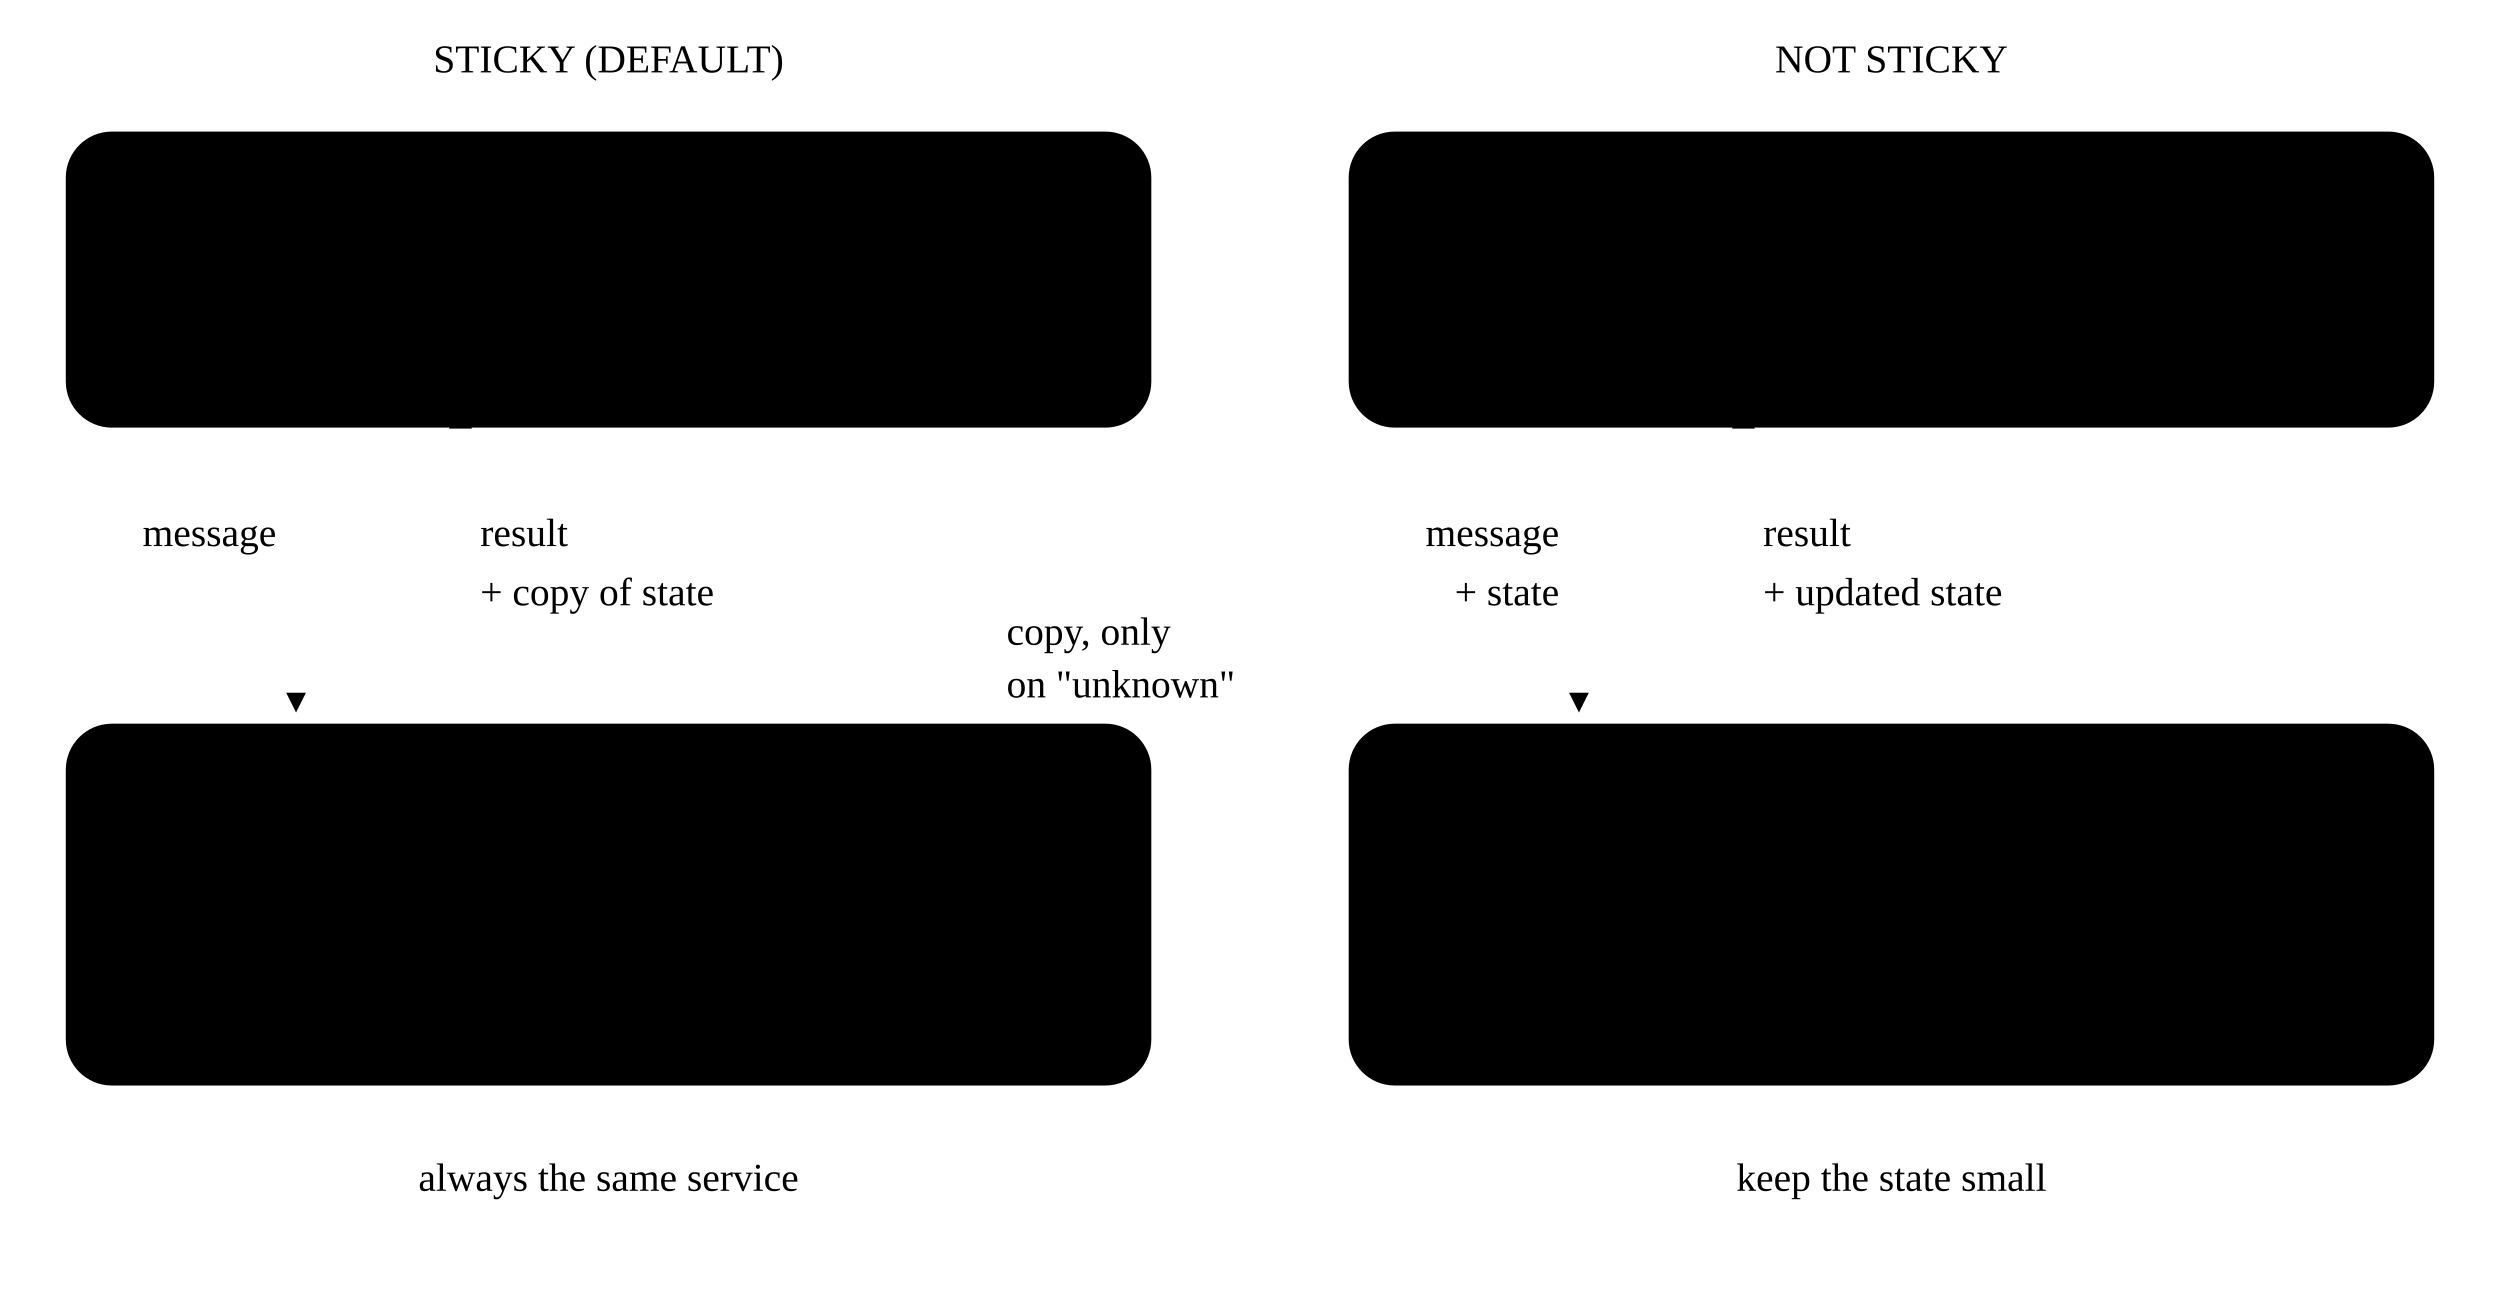
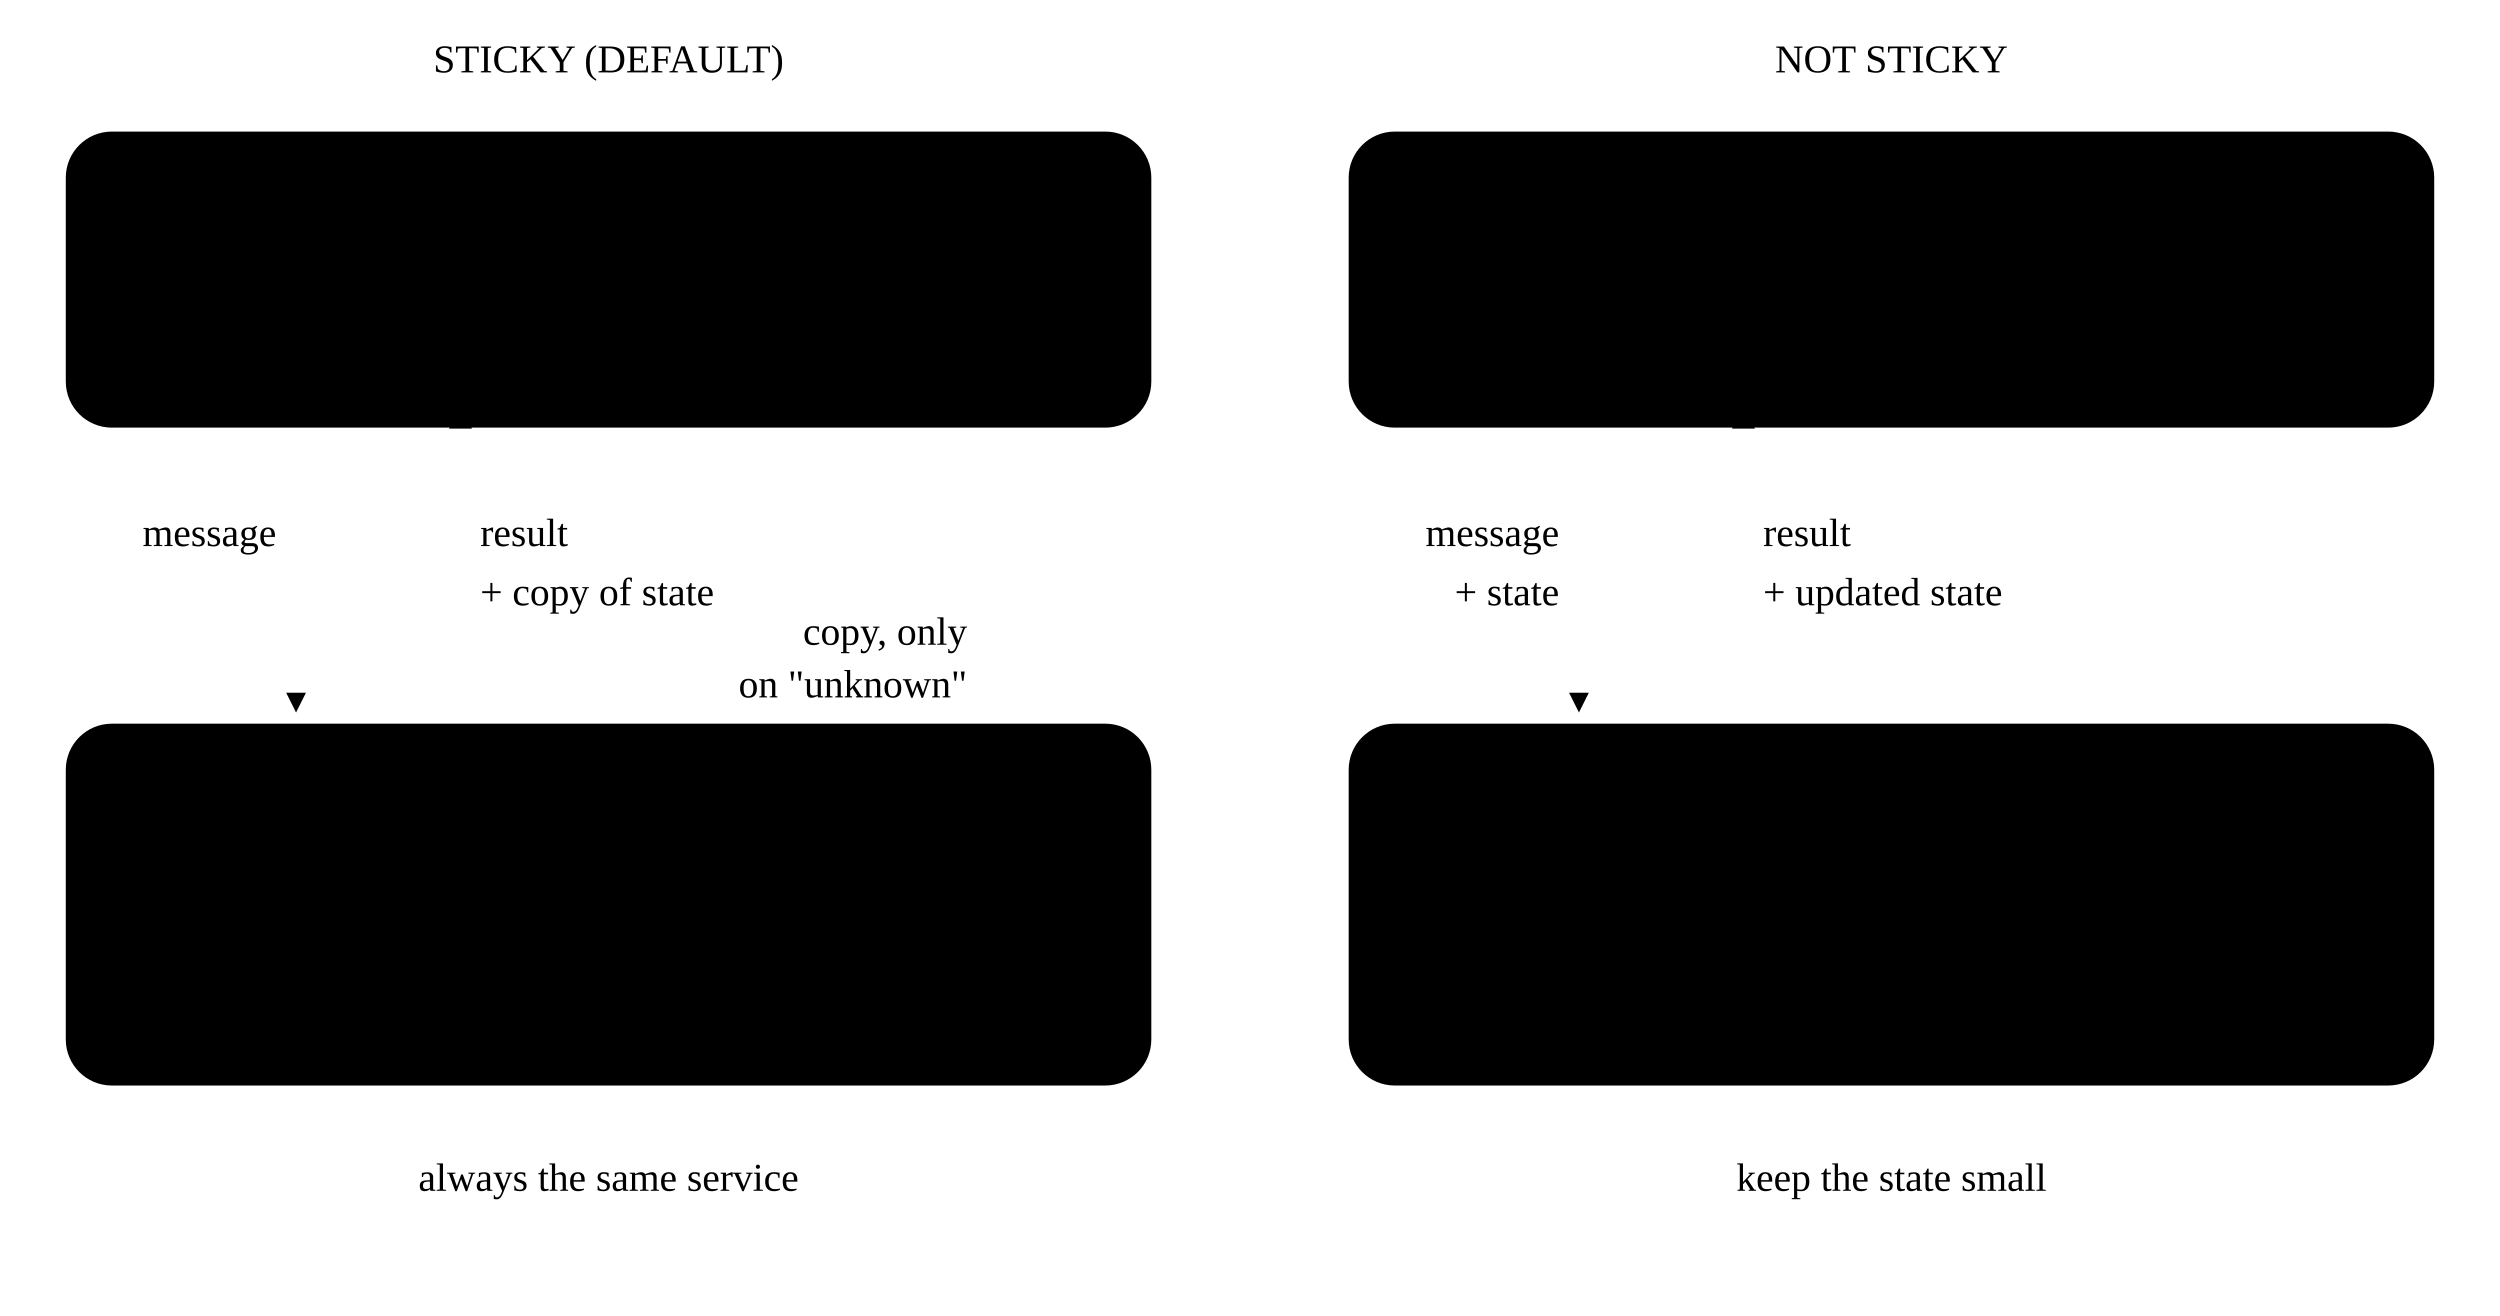
<svg viewBox="0 0 760 400" role="img" aria-label="Where the state of a warped node lives. Sticky, the default: the remote service keeps the state; the warp node sends each message and gets back the result with a copy of the state, and sends that copy only when the service answers that it does not know it, after a restart or once an idle state was dropped. It must always reach the same service. Not sticky: the service keeps nothing; the warp node sends the state with every message and gets it back, updated, with the result, so any replica can serve any request, behind a load balancer of yours. The state travels on every request, so keep it small.">
  <defs>
    <marker id="warp_state-ah" viewBox="0 0 10 10" refX="9" refY="5" markerWidth="7" markerHeight="7" orient="auto-start-reverse">
      <path class="ah" d="M0 0 L10 5 L0 10 z" />
    </marker>
    <marker id="warp_state-aha" viewBox="0 0 10 10" refX="9" refY="5" markerWidth="6" markerHeight="6" orient="auto-start-reverse">
      <path class="ah acc" d="M0 0 L10 5 L0 10 z" />
    </marker>
  </defs>
  <text class="t lab acc" x="185" y="22" text-anchor="middle">STICKY (DEFAULT)</text>
  <text class="t lab" x="575" y="22" text-anchor="middle">NOT STICKY</text>
-   <path class="ln life" d="M380 10 V 390" />
+   <path class="ln dash" d="M380 10 V 390" />
  <rect class="bx grp" x="20" y="40" width="330" height="90" rx="14" />
  <text class="t lab" x="36" y="64">PIPELINE</text>
  <rect class="bx" x="40" y="70" width="150" height="50" rx="12" />
  <text class="t" x="115.0" y="100.0" text-anchor="middle">warp node</text>
  <rect class="bx rem" x="214" y="74" width="120" height="42" rx="12" />
-   <text class="t" x="274.0" y="100.0" text-anchor="middle">copy of state</text>
+   <text class="t" x="274.0" y="100.0" text-anchor="middle">state copy</text>
  <rect class="bx grp" x="20" y="220" width="330" height="110" rx="14" />
  <text class="t lab" x="36" y="244">ONE REMOTE SERVICE</text>
  <rect class="bx" x="40" y="252" width="150" height="56" rx="12" />
  <text class="t" x="115.0" y="285.0" text-anchor="middle">concrete node</text>
  <rect class="bx core" x="214" y="248" width="120" height="64" rx="12" />
  <text class="t" x="274.0" y="275.0" text-anchor="middle">state</text>
  <text class="t s" x="274.0" y="295.0" text-anchor="middle">kept here</text>
  <path class="ln acc" d="M90 124 V 216" marker-end="url(#warp_state-aha)" />
  <text class="t s acc" x="84" y="166" text-anchor="end">message</text>
  <path class="ln" d="M140 220 V 124" marker-end="url(#warp_state-ah)" />
  <text class="t s" x="146" y="166" text-anchor="start">result</text>
  <text class="t s" x="146" y="184" text-anchor="start">+ copy of state</text>
  <path class="ln dash" d="M300 120 V 244" marker-end="url(#warp_state-ah)" />
-   <text class="t s" x="306" y="196" text-anchor="start">copy, only</text>
-   <text class="t s" x="306" y="212" text-anchor="start">on "unknown"</text>
+   <text class="t s" x="294" y="196" text-anchor="end">copy, only</text>
+   <text class="t s" x="294" y="212" text-anchor="end">on "unknown"</text>
  <text class="t" x="185" y="362" text-anchor="middle">always the same service</text>
  <rect class="bx grp" x="410" y="40" width="330" height="90" rx="14" />
  <text class="t lab" x="426" y="64">PIPELINE</text>
  <rect class="bx" x="430" y="70" width="150" height="50" rx="12" />
  <text class="t" x="505.0" y="100.0" text-anchor="middle">warp node</text>
  <rect class="bx core" x="604" y="70" width="120" height="50" rx="12" />
  <text class="t" x="664.0" y="90.0" text-anchor="middle">state</text>
  <text class="t s" x="664.0" y="110.0" text-anchor="middle">travels</text>
  <rect class="bx grp" x="410" y="220" width="330" height="110" rx="14" />
  <text class="t lab" x="426" y="244">ANY REPLICA (YOUR LOAD BALANCER)</text>
  <rect class="bx" x="430" y="252" width="140" height="56" rx="12" />
  <text class="t" x="500.0" y="275.0" text-anchor="middle">replica</text>
  <text class="t s" x="500.0" y="295.0" text-anchor="middle">keeps nothing</text>
  <rect class="bx" x="590" y="252" width="134" height="56" rx="12" />
  <text class="t" x="657.0" y="275.0" text-anchor="middle">replica</text>
  <text class="t s" x="657.0" y="295.0" text-anchor="middle">keeps nothing</text>
  <path class="ln acc" d="M480 124 V 216" marker-end="url(#warp_state-aha)" />
  <text class="t s acc" x="474" y="166" text-anchor="end">message</text>
  <text class="t s acc" x="474" y="184" text-anchor="end">+ state</text>
  <path class="ln" d="M530 220 V 124" marker-end="url(#warp_state-ah)" />
  <text class="t s" x="536" y="166" text-anchor="start">result</text>
  <text class="t s" x="536" y="184" text-anchor="start">+ updated state</text>
  <text class="t" x="575" y="362" text-anchor="middle">keep the state small</text>
</svg>
